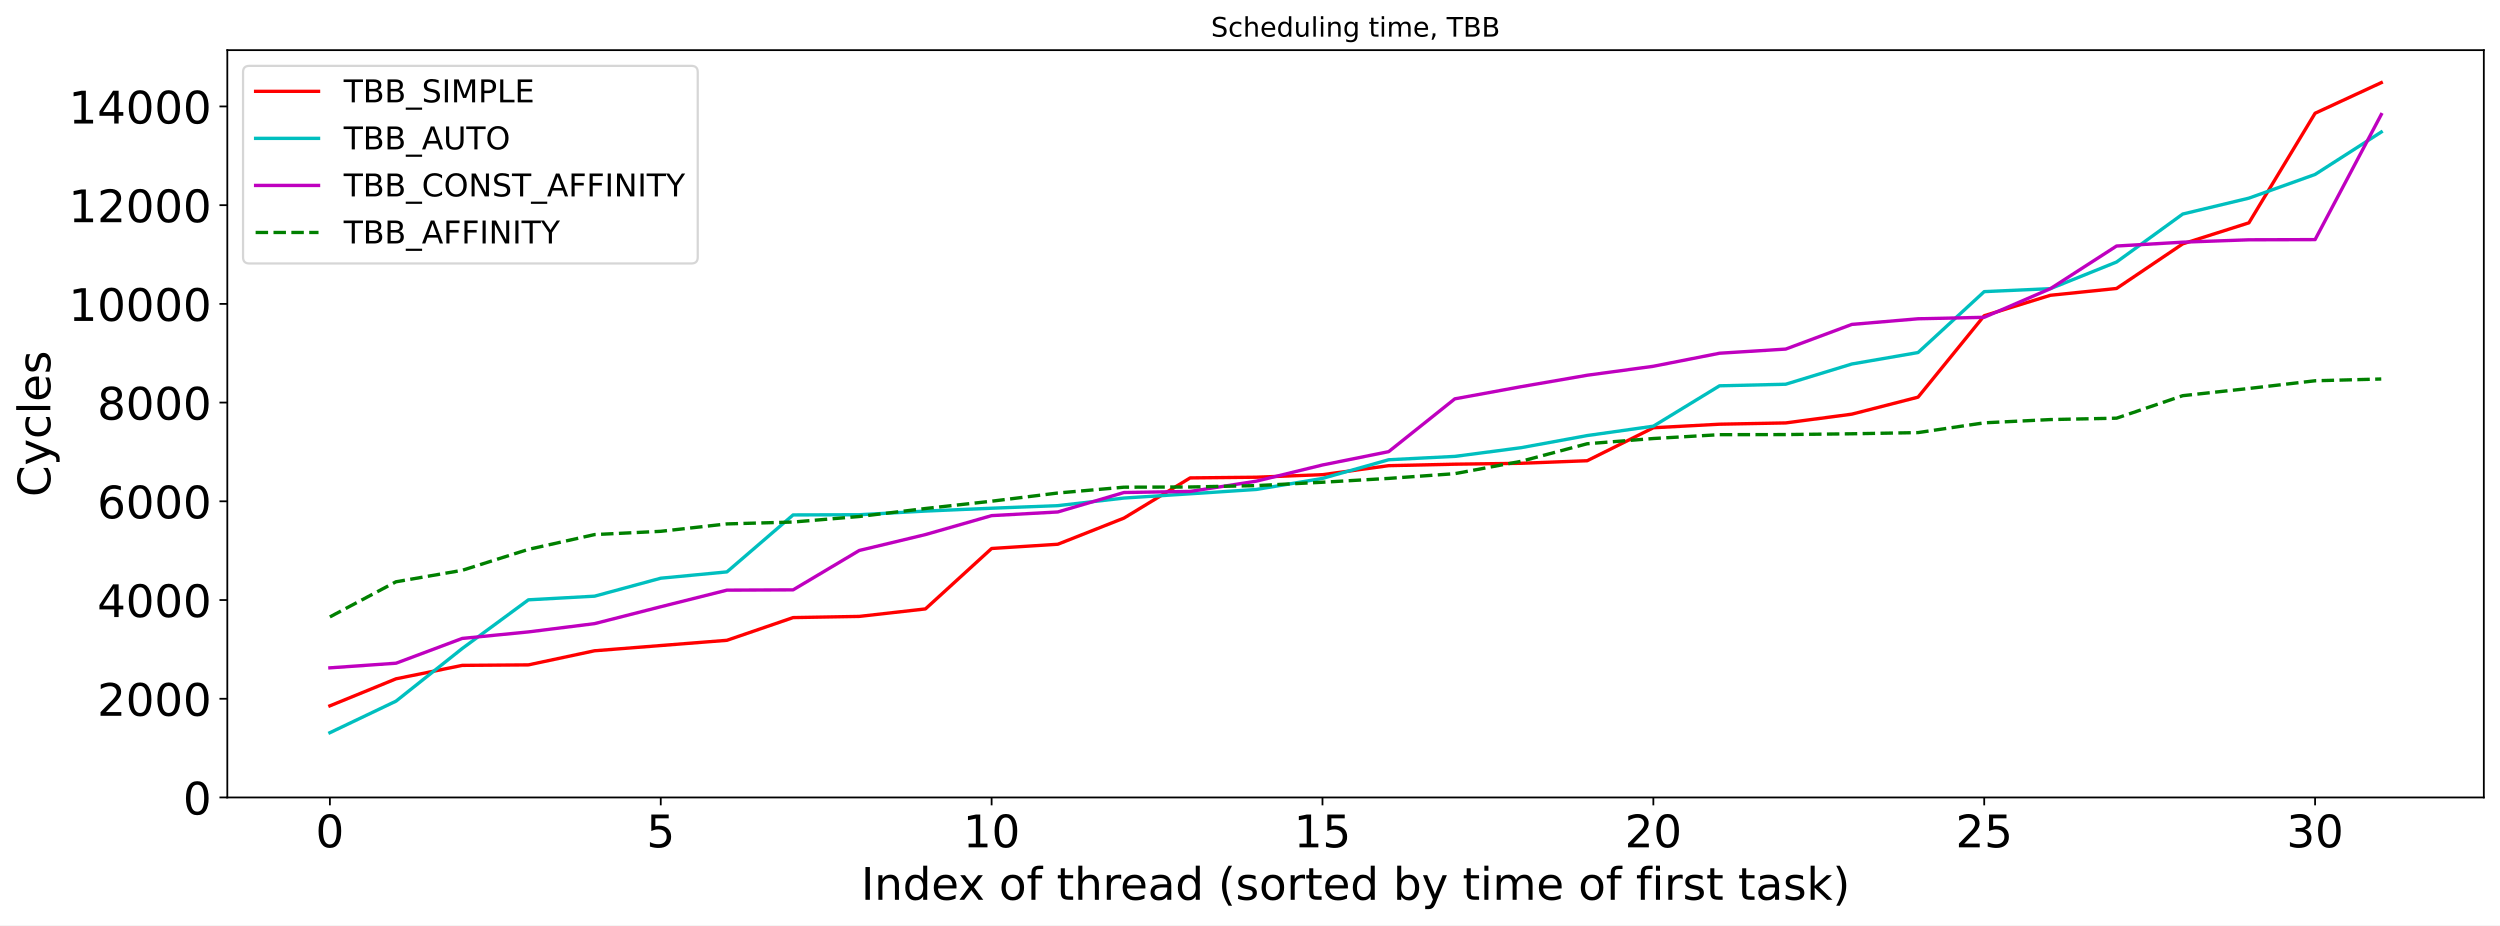
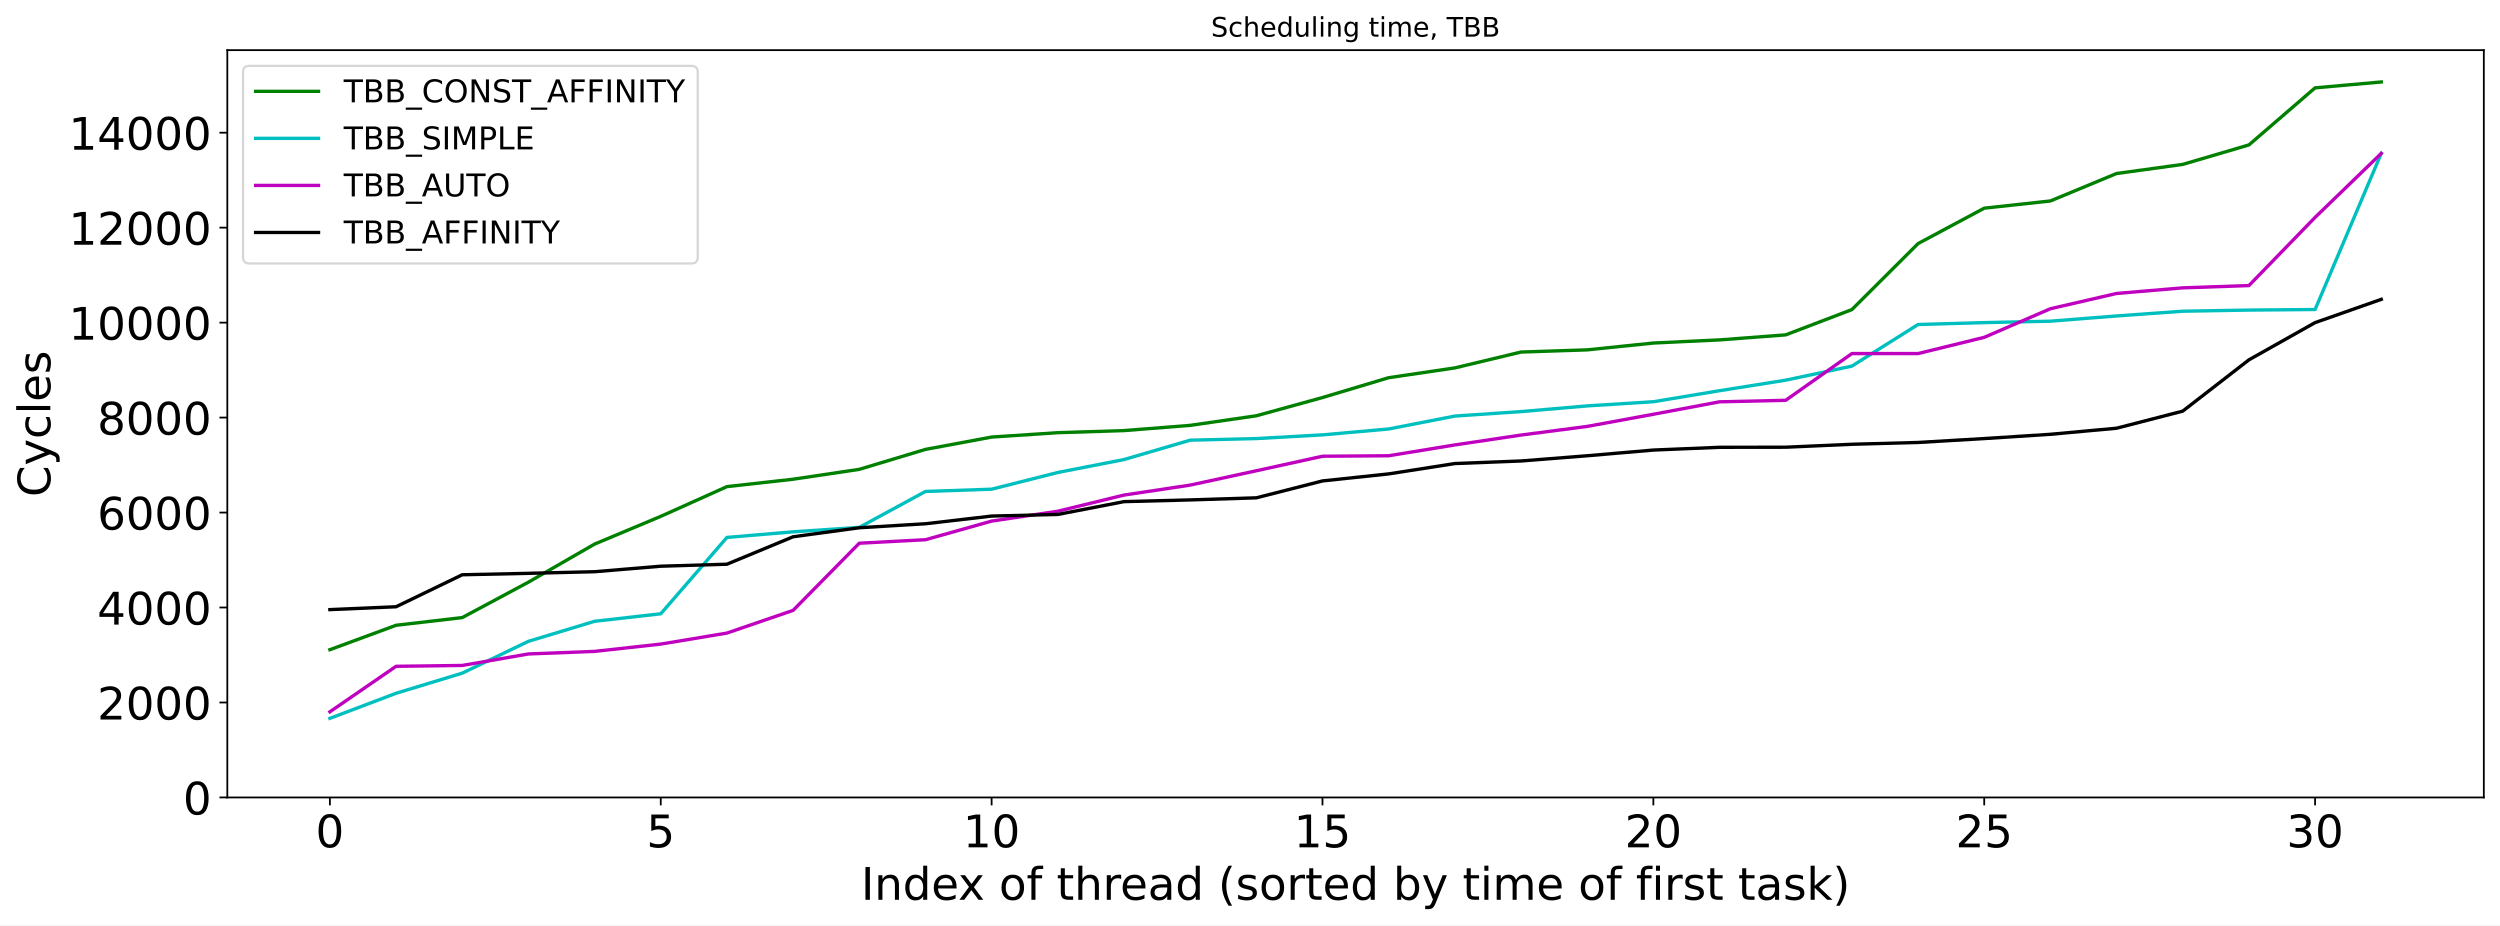
<svg xmlns="http://www.w3.org/2000/svg" xmlns:xlink="http://www.w3.org/1999/xlink" width="1112.781pt" height="411.871pt" viewBox="0 0 1112.781 411.871" version="1.1">
  <defs>
    <style type="text/css">*{stroke-linejoin: round; stroke-linecap: butt}</style>
  </defs>
  <g id="figure_1">
    <g id="patch_1">
      <path d="M 0 411.871  L 1112.781 411.871  L 1112.781 0  L 0 0  z " style="fill: #ffffff" />
    </g>
    <g id="axes_1">
      <g id="patch_2">
        <path d="M 101.181 354.958  L 1105.581 354.958  L 1105.581 22.318  L 101.181 22.318  z " style="fill: #ffffff" />
      </g>
      <g id="matplotlib.axis_1">
        <g id="xtick_1">
          <g id="line2d_1">
            <defs>
-               <path id="mb7fdf27ef3" d="M 0 0  L 0 3.5  " style="stroke: #000000; stroke-width: 0.8" />
-             </defs>
-             <g>
-               <use xlink:href="#mb7fdf27ef3" x="146.836" y="354.958" style="stroke: #000000; stroke-width: 0.8" />
+               <path id="mac77037078" d="M 0 0  L 0 3.5  " style="stroke: #000000; stroke-width: 0.8" />
+             </defs>
+             <g>
+               <use xlink:href="#mac77037078" x="146.836" y="354.958" style="stroke: #000000; stroke-width: 0.8" />
            </g>
          </g>
          <g id="text_1">
            <g transform="translate(140.4733 377.155) scale(0.2 -0.2)">
              <defs>
                <path id="DejaVuSans-30" d="M 2034 4250  Q 1547 4250 1301 3770  Q 1056 3291 1056 2328  Q 1056 1369 1301 889  Q 1547 409 2034 409  Q 2525 409 2770 889  Q 3016 1369 3016 2328  Q 3016 3291 2770 3770  Q 2525 4250 2034 4250  z M 2034 4750  Q 2819 4750 3233 4129  Q 3647 3509 3647 2328  Q 3647 1150 3233 529  Q 2819 -91 2034 -91  Q 1250 -91 836 529  Q 422 1150 422 2328  Q 422 3509 836 4129  Q 1250 4750 2034 4750  z " transform="scale(0.015625)" />
              </defs>
              <use xlink:href="#DejaVuSans-30" />
            </g>
          </g>
        </g>
        <g id="xtick_2">
          <g id="line2d_2">
            <g>
-               <use xlink:href="#mb7fdf27ef3" x="294.109" y="354.958" style="stroke: #000000; stroke-width: 0.8" />
+               <use xlink:href="#mac77037078" x="294.109" y="354.958" style="stroke: #000000; stroke-width: 0.8" />
            </g>
          </g>
          <g id="text_2">
            <g transform="translate(287.746 377.155) scale(0.2 -0.2)">
              <defs>
                <path id="DejaVuSans-35" d="M 691 4666  L 3169 4666  L 3169 4134  L 1269 4134  L 1269 2991  Q 1406 3038 1543 3061  Q 1681 3084 1819 3084  Q 2600 3084 3056 2656  Q 3513 2228 3513 1497  Q 3513 744 3044 326  Q 2575 -91 1722 -91  Q 1428 -91 1123 -41  Q 819 9 494 109  L 494 744  Q 775 591 1075 516  Q 1375 441 1709 441  Q 2250 441 2565 725  Q 2881 1009 2881 1497  Q 2881 1984 2565 2268  Q 2250 2553 1709 2553  Q 1456 2553 1204 2497  Q 953 2441 691 2322  L 691 4666  z " transform="scale(0.015625)" />
              </defs>
              <use xlink:href="#DejaVuSans-35" />
            </g>
          </g>
        </g>
        <g id="xtick_3">
          <g id="line2d_3">
            <g>
-               <use xlink:href="#mb7fdf27ef3" x="441.381" y="354.958" style="stroke: #000000; stroke-width: 0.8" />
+               <use xlink:href="#mac77037078" x="441.381" y="354.958" style="stroke: #000000; stroke-width: 0.8" />
            </g>
          </g>
          <g id="text_3">
            <g transform="translate(428.6562 377.155) scale(0.2 -0.2)">
              <defs>
                <path id="DejaVuSans-31" d="M 794 531  L 1825 531  L 1825 4091  L 703 3866  L 703 4441  L 1819 4666  L 2450 4666  L 2450 531  L 3481 531  L 3481 0  L 794 0  L 794 531  z " transform="scale(0.015625)" />
              </defs>
              <use xlink:href="#DejaVuSans-31" />
              <use xlink:href="#DejaVuSans-30" x="63.623" />
            </g>
          </g>
        </g>
        <g id="xtick_4">
          <g id="line2d_4">
            <g>
-               <use xlink:href="#mb7fdf27ef3" x="588.654" y="354.958" style="stroke: #000000; stroke-width: 0.8" />
+               <use xlink:href="#mac77037078" x="588.654" y="354.958" style="stroke: #000000; stroke-width: 0.8" />
            </g>
          </g>
          <g id="text_4">
            <g transform="translate(575.929 377.155) scale(0.2 -0.2)">
              <use xlink:href="#DejaVuSans-31" />
              <use xlink:href="#DejaVuSans-35" x="63.623" />
            </g>
          </g>
        </g>
        <g id="xtick_5">
          <g id="line2d_5">
            <g>
-               <use xlink:href="#mb7fdf27ef3" x="735.927" y="354.958" style="stroke: #000000; stroke-width: 0.8" />
+               <use xlink:href="#mac77037078" x="735.927" y="354.958" style="stroke: #000000; stroke-width: 0.8" />
            </g>
          </g>
          <g id="text_5">
            <g transform="translate(723.2017 377.155) scale(0.2 -0.2)">
              <defs>
                <path id="DejaVuSans-32" d="M 1228 531  L 3431 531  L 3431 0  L 469 0  L 469 531  Q 828 903 1448 1529  Q 2069 2156 2228 2338  Q 2531 2678 2651 2914  Q 2772 3150 2772 3378  Q 2772 3750 2511 3984  Q 2250 4219 1831 4219  Q 1534 4219 1204 4116  Q 875 4013 500 3803  L 500 4441  Q 881 4594 1212 4672  Q 1544 4750 1819 4750  Q 2544 4750 2975 4387  Q 3406 4025 3406 3419  Q 3406 3131 3298 2873  Q 3191 2616 2906 2266  Q 2828 2175 2409 1742  Q 1991 1309 1228 531  z " transform="scale(0.015625)" />
              </defs>
              <use xlink:href="#DejaVuSans-32" />
              <use xlink:href="#DejaVuSans-30" x="63.623" />
            </g>
          </g>
        </g>
        <g id="xtick_6">
          <g id="line2d_6">
            <g>
-               <use xlink:href="#mb7fdf27ef3" x="883.199" y="354.958" style="stroke: #000000; stroke-width: 0.8" />
+               <use xlink:href="#mac77037078" x="883.199" y="354.958" style="stroke: #000000; stroke-width: 0.8" />
            </g>
          </g>
          <g id="text_6">
            <g transform="translate(870.4744 377.155) scale(0.2 -0.2)">
              <use xlink:href="#DejaVuSans-32" />
              <use xlink:href="#DejaVuSans-35" x="63.623" />
            </g>
          </g>
        </g>
        <g id="xtick_7">
          <g id="line2d_7">
            <g>
-               <use xlink:href="#mb7fdf27ef3" x="1030.472" y="354.958" style="stroke: #000000; stroke-width: 0.8" />
+               <use xlink:href="#mac77037078" x="1030.472" y="354.958" style="stroke: #000000; stroke-width: 0.8" />
            </g>
          </g>
          <g id="text_7">
            <g transform="translate(1017.747 377.155) scale(0.2 -0.2)">
              <defs>
                <path id="DejaVuSans-33" d="M 2597 2516  Q 3050 2419 3304 2112  Q 3559 1806 3559 1356  Q 3559 666 3084 287  Q 2609 -91 1734 -91  Q 1441 -91 1130 -33  Q 819 25 488 141  L 488 750  Q 750 597 1062 519  Q 1375 441 1716 441  Q 2309 441 2620 675  Q 2931 909 2931 1356  Q 2931 1769 2642 2001  Q 2353 2234 1838 2234  L 1294 2234  L 1294 2753  L 1863 2753  Q 2328 2753 2575 2939  Q 2822 3125 2822 3475  Q 2822 3834 2567 4026  Q 2313 4219 1838 4219  Q 1578 4219 1281 4162  Q 984 4106 628 3988  L 628 4550  Q 988 4650 1302 4700  Q 1616 4750 1894 4750  Q 2613 4750 3031 4423  Q 3450 4097 3450 3541  Q 3450 3153 3228 2886  Q 3006 2619 2597 2516  z " transform="scale(0.015625)" />
              </defs>
              <use xlink:href="#DejaVuSans-33" />
              <use xlink:href="#DejaVuSans-30" x="63.623" />
            </g>
          </g>
        </g>
        <g id="text_8">
          <g transform="translate(383.2609 400.5113) scale(0.2 -0.2)">
            <defs>
              <path id="DejaVuSans-49" d="M 628 4666  L 1259 4666  L 1259 0  L 628 0  L 628 4666  z " transform="scale(0.015625)" />
              <path id="DejaVuSans-6e" d="M 3513 2113  L 3513 0  L 2938 0  L 2938 2094  Q 2938 2591 2744 2837  Q 2550 3084 2163 3084  Q 1697 3084 1428 2787  Q 1159 2491 1159 1978  L 1159 0  L 581 0  L 581 3500  L 1159 3500  L 1159 2956  Q 1366 3272 1645 3428  Q 1925 3584 2291 3584  Q 2894 3584 3203 3211  Q 3513 2838 3513 2113  z " transform="scale(0.015625)" />
              <path id="DejaVuSans-64" d="M 2906 2969  L 2906 4863  L 3481 4863  L 3481 0  L 2906 0  L 2906 525  Q 2725 213 2448 61  Q 2172 -91 1784 -91  Q 1150 -91 751 415  Q 353 922 353 1747  Q 353 2572 751 3078  Q 1150 3584 1784 3584  Q 2172 3584 2448 3432  Q 2725 3281 2906 2969  z M 947 1747  Q 947 1113 1208 752  Q 1469 391 1925 391  Q 2381 391 2643 752  Q 2906 1113 2906 1747  Q 2906 2381 2643 2742  Q 2381 3103 1925 3103  Q 1469 3103 1208 2742  Q 947 2381 947 1747  z " transform="scale(0.015625)" />
              <path id="DejaVuSans-65" d="M 3597 1894  L 3597 1613  L 953 1613  Q 991 1019 1311 708  Q 1631 397 2203 397  Q 2534 397 2845 478  Q 3156 559 3463 722  L 3463 178  Q 3153 47 2828 -22  Q 2503 -91 2169 -91  Q 1331 -91 842 396  Q 353 884 353 1716  Q 353 2575 817 3079  Q 1281 3584 2069 3584  Q 2775 3584 3186 3129  Q 3597 2675 3597 1894  z M 3022 2063  Q 3016 2534 2758 2815  Q 2500 3097 2075 3097  Q 1594 3097 1305 2825  Q 1016 2553 972 2059  L 3022 2063  z " transform="scale(0.015625)" />
              <path id="DejaVuSans-78" d="M 3513 3500  L 2247 1797  L 3578 0  L 2900 0  L 1881 1375  L 863 0  L 184 0  L 1544 1831  L 300 3500  L 978 3500  L 1906 2253  L 2834 3500  L 3513 3500  z " transform="scale(0.015625)" />
              <path id="DejaVuSans-20" transform="scale(0.015625)" />
              <path id="DejaVuSans-6f" d="M 1959 3097  Q 1497 3097 1228 2736  Q 959 2375 959 1747  Q 959 1119 1226 758  Q 1494 397 1959 397  Q 2419 397 2687 759  Q 2956 1122 2956 1747  Q 2956 2369 2687 2733  Q 2419 3097 1959 3097  z M 1959 3584  Q 2709 3584 3137 3096  Q 3566 2609 3566 1747  Q 3566 888 3137 398  Q 2709 -91 1959 -91  Q 1206 -91 779 398  Q 353 888 353 1747  Q 353 2609 779 3096  Q 1206 3584 1959 3584  z " transform="scale(0.015625)" />
              <path id="DejaVuSans-66" d="M 2375 4863  L 2375 4384  L 1825 4384  Q 1516 4384 1395 4259  Q 1275 4134 1275 3809  L 1275 3500  L 2222 3500  L 2222 3053  L 1275 3053  L 1275 0  L 697 0  L 697 3053  L 147 3053  L 147 3500  L 697 3500  L 697 3744  Q 697 4328 969 4595  Q 1241 4863 1831 4863  L 2375 4863  z " transform="scale(0.015625)" />
              <path id="DejaVuSans-74" d="M 1172 4494  L 1172 3500  L 2356 3500  L 2356 3053  L 1172 3053  L 1172 1153  Q 1172 725 1289 603  Q 1406 481 1766 481  L 2356 481  L 2356 0  L 1766 0  Q 1100 0 847 248  Q 594 497 594 1153  L 594 3053  L 172 3053  L 172 3500  L 594 3500  L 594 4494  L 1172 4494  z " transform="scale(0.015625)" />
              <path id="DejaVuSans-68" d="M 3513 2113  L 3513 0  L 2938 0  L 2938 2094  Q 2938 2591 2744 2837  Q 2550 3084 2163 3084  Q 1697 3084 1428 2787  Q 1159 2491 1159 1978  L 1159 0  L 581 0  L 581 4863  L 1159 4863  L 1159 2956  Q 1366 3272 1645 3428  Q 1925 3584 2291 3584  Q 2894 3584 3203 3211  Q 3513 2838 3513 2113  z " transform="scale(0.015625)" />
              <path id="DejaVuSans-72" d="M 2631 2963  Q 2534 3019 2420 3045  Q 2306 3072 2169 3072  Q 1681 3072 1420 2755  Q 1159 2438 1159 1844  L 1159 0  L 581 0  L 581 3500  L 1159 3500  L 1159 2956  Q 1341 3275 1631 3429  Q 1922 3584 2338 3584  Q 2397 3584 2469 3576  Q 2541 3569 2628 3553  L 2631 2963  z " transform="scale(0.015625)" />
              <path id="DejaVuSans-61" d="M 2194 1759  Q 1497 1759 1228 1600  Q 959 1441 959 1056  Q 959 750 1161 570  Q 1363 391 1709 391  Q 2188 391 2477 730  Q 2766 1069 2766 1631  L 2766 1759  L 2194 1759  z M 3341 1997  L 3341 0  L 2766 0  L 2766 531  Q 2569 213 2275 61  Q 1981 -91 1556 -91  Q 1019 -91 701 211  Q 384 513 384 1019  Q 384 1609 779 1909  Q 1175 2209 1959 2209  L 2766 2209  L 2766 2266  Q 2766 2663 2505 2880  Q 2244 3097 1772 3097  Q 1472 3097 1187 3025  Q 903 2953 641 2809  L 641 3341  Q 956 3463 1253 3523  Q 1550 3584 1831 3584  Q 2591 3584 2966 3190  Q 3341 2797 3341 1997  z " transform="scale(0.015625)" />
              <path id="DejaVuSans-28" d="M 1984 4856  Q 1566 4138 1362 3434  Q 1159 2731 1159 2009  Q 1159 1288 1364 580  Q 1569 -128 1984 -844  L 1484 -844  Q 1016 -109 783 600  Q 550 1309 550 2009  Q 550 2706 781 3412  Q 1013 4119 1484 4856  L 1984 4856  z " transform="scale(0.015625)" />
              <path id="DejaVuSans-73" d="M 2834 3397  L 2834 2853  Q 2591 2978 2328 3040  Q 2066 3103 1784 3103  Q 1356 3103 1142 2972  Q 928 2841 928 2578  Q 928 2378 1081 2264  Q 1234 2150 1697 2047  L 1894 2003  Q 2506 1872 2764 1633  Q 3022 1394 3022 966  Q 3022 478 2636 193  Q 2250 -91 1575 -91  Q 1294 -91 989 -36  Q 684 19 347 128  L 347 722  Q 666 556 975 473  Q 1284 391 1588 391  Q 1994 391 2212 530  Q 2431 669 2431 922  Q 2431 1156 2273 1281  Q 2116 1406 1581 1522  L 1381 1569  Q 847 1681 609 1914  Q 372 2147 372 2553  Q 372 3047 722 3315  Q 1072 3584 1716 3584  Q 2034 3584 2315 3537  Q 2597 3491 2834 3397  z " transform="scale(0.015625)" />
              <path id="DejaVuSans-62" d="M 3116 1747  Q 3116 2381 2855 2742  Q 2594 3103 2138 3103  Q 1681 3103 1420 2742  Q 1159 2381 1159 1747  Q 1159 1113 1420 752  Q 1681 391 2138 391  Q 2594 391 2855 752  Q 3116 1113 3116 1747  z M 1159 2969  Q 1341 3281 1617 3432  Q 1894 3584 2278 3584  Q 2916 3584 3314 3078  Q 3713 2572 3713 1747  Q 3713 922 3314 415  Q 2916 -91 2278 -91  Q 1894 -91 1617 61  Q 1341 213 1159 525  L 1159 0  L 581 0  L 581 4863  L 1159 4863  L 1159 2969  z " transform="scale(0.015625)" />
              <path id="DejaVuSans-79" d="M 2059 -325  Q 1816 -950 1584 -1140  Q 1353 -1331 966 -1331  L 506 -1331  L 506 -850  L 844 -850  Q 1081 -850 1212 -737  Q 1344 -625 1503 -206  L 1606 56  L 191 3500  L 800 3500  L 1894 763  L 2988 3500  L 3597 3500  L 2059 -325  z " transform="scale(0.015625)" />
              <path id="DejaVuSans-69" d="M 603 3500  L 1178 3500  L 1178 0  L 603 0  L 603 3500  z M 603 4863  L 1178 4863  L 1178 4134  L 603 4134  L 603 4863  z " transform="scale(0.015625)" />
              <path id="DejaVuSans-6d" d="M 3328 2828  Q 3544 3216 3844 3400  Q 4144 3584 4550 3584  Q 5097 3584 5394 3201  Q 5691 2819 5691 2113  L 5691 0  L 5113 0  L 5113 2094  Q 5113 2597 4934 2840  Q 4756 3084 4391 3084  Q 3944 3084 3684 2787  Q 3425 2491 3425 1978  L 3425 0  L 2847 0  L 2847 2094  Q 2847 2600 2669 2842  Q 2491 3084 2119 3084  Q 1678 3084 1418 2786  Q 1159 2488 1159 1978  L 1159 0  L 581 0  L 581 3500  L 1159 3500  L 1159 2956  Q 1356 3278 1631 3431  Q 1906 3584 2284 3584  Q 2666 3584 2933 3390  Q 3200 3197 3328 2828  z " transform="scale(0.015625)" />
              <path id="DejaVuSans-6b" d="M 581 4863  L 1159 4863  L 1159 1991  L 2875 3500  L 3609 3500  L 1753 1863  L 3688 0  L 2938 0  L 1159 1709  L 1159 0  L 581 0  L 581 4863  z " transform="scale(0.015625)" />
              <path id="DejaVuSans-29" d="M 513 4856  L 1013 4856  Q 1481 4119 1714 3412  Q 1947 2706 1947 2009  Q 1947 1309 1714 600  Q 1481 -109 1013 -844  L 513 -844  Q 928 -128 1133 580  Q 1338 1288 1338 2009  Q 1338 2731 1133 3434  Q 928 4138 513 4856  z " transform="scale(0.015625)" />
            </defs>
            <use xlink:href="#DejaVuSans-49" />
            <use xlink:href="#DejaVuSans-6e" x="29.492" />
            <use xlink:href="#DejaVuSans-64" x="92.871" />
            <use xlink:href="#DejaVuSans-65" x="156.348" />
            <use xlink:href="#DejaVuSans-78" x="216.121" />
            <use xlink:href="#DejaVuSans-20" x="275.301" />
            <use xlink:href="#DejaVuSans-6f" x="307.088" />
            <use xlink:href="#DejaVuSans-66" x="368.27" />
            <use xlink:href="#DejaVuSans-20" x="403.475" />
            <use xlink:href="#DejaVuSans-74" x="435.262" />
            <use xlink:href="#DejaVuSans-68" x="474.471" />
            <use xlink:href="#DejaVuSans-72" x="537.85" />
            <use xlink:href="#DejaVuSans-65" x="576.713" />
            <use xlink:href="#DejaVuSans-61" x="638.236" />
            <use xlink:href="#DejaVuSans-64" x="699.516" />
            <use xlink:href="#DejaVuSans-20" x="762.992" />
            <use xlink:href="#DejaVuSans-28" x="794.779" />
            <use xlink:href="#DejaVuSans-73" x="833.793" />
            <use xlink:href="#DejaVuSans-6f" x="885.893" />
            <use xlink:href="#DejaVuSans-72" x="947.074" />
            <use xlink:href="#DejaVuSans-74" x="988.188" />
            <use xlink:href="#DejaVuSans-65" x="1027.396" />
            <use xlink:href="#DejaVuSans-64" x="1088.92" />
            <use xlink:href="#DejaVuSans-20" x="1152.396" />
            <use xlink:href="#DejaVuSans-62" x="1184.184" />
            <use xlink:href="#DejaVuSans-79" x="1247.66" />
            <use xlink:href="#DejaVuSans-20" x="1306.84" />
            <use xlink:href="#DejaVuSans-74" x="1338.627" />
            <use xlink:href="#DejaVuSans-69" x="1377.836" />
            <use xlink:href="#DejaVuSans-6d" x="1405.619" />
            <use xlink:href="#DejaVuSans-65" x="1503.031" />
            <use xlink:href="#DejaVuSans-20" x="1564.555" />
            <use xlink:href="#DejaVuSans-6f" x="1596.342" />
            <use xlink:href="#DejaVuSans-66" x="1657.523" />
            <use xlink:href="#DejaVuSans-20" x="1692.729" />
            <use xlink:href="#DejaVuSans-66" x="1724.516" />
            <use xlink:href="#DejaVuSans-69" x="1759.721" />
            <use xlink:href="#DejaVuSans-72" x="1787.504" />
            <use xlink:href="#DejaVuSans-73" x="1828.617" />
            <use xlink:href="#DejaVuSans-74" x="1880.717" />
            <use xlink:href="#DejaVuSans-20" x="1919.926" />
            <use xlink:href="#DejaVuSans-74" x="1951.713" />
            <use xlink:href="#DejaVuSans-61" x="1990.922" />
            <use xlink:href="#DejaVuSans-73" x="2052.201" />
            <use xlink:href="#DejaVuSans-6b" x="2104.301" />
            <use xlink:href="#DejaVuSans-29" x="2162.211" />
          </g>
        </g>
      </g>
      <g id="matplotlib.axis_2">
        <g id="ytick_1">
          <g id="line2d_8">
            <defs>
-               <path id="m0e130760ca" d="M 0 0  L -3.5 0  " style="stroke: #000000; stroke-width: 0.8" />
-             </defs>
-             <g>
-               <use xlink:href="#m0e130760ca" x="101.181" y="354.958" style="stroke: #000000; stroke-width: 0.8" />
+               <path id="mad4ce4149b" d="M 0 0  L -3.5 0  " style="stroke: #000000; stroke-width: 0.8" />
+             </defs>
+             <g>
+               <use xlink:href="#mad4ce4149b" x="101.181" y="354.958" style="stroke: #000000; stroke-width: 0.8" />
            </g>
          </g>
          <g id="text_9">
            <g transform="translate(81.45625 362.5566) scale(0.2 -0.2)">
              <use xlink:href="#DejaVuSans-30" />
            </g>
          </g>
        </g>
        <g id="ytick_2">
          <g id="line2d_9">
            <g>
-               <use xlink:href="#m0e130760ca" x="101.181" y="311.018" style="stroke: #000000; stroke-width: 0.8" />
+               <use xlink:href="#mad4ce4149b" x="101.181" y="312.686" style="stroke: #000000; stroke-width: 0.8" />
            </g>
          </g>
          <g id="text_10">
-             <g transform="translate(43.28125 318.6161) scale(0.2 -0.2)">
+             <g transform="translate(43.28125 320.2846) scale(0.2 -0.2)">
              <use xlink:href="#DejaVuSans-32" />
              <use xlink:href="#DejaVuSans-30" x="63.623" />
              <use xlink:href="#DejaVuSans-30" x="127.246" />
              <use xlink:href="#DejaVuSans-30" x="190.869" />
            </g>
          </g>
        </g>
        <g id="ytick_3">
          <g id="line2d_10">
            <g>
-               <use xlink:href="#m0e130760ca" x="101.181" y="267.077" style="stroke: #000000; stroke-width: 0.8" />
+               <use xlink:href="#mad4ce4149b" x="101.181" y="270.414" style="stroke: #000000; stroke-width: 0.8" />
            </g>
          </g>
          <g id="text_11">
-             <g transform="translate(43.28125 274.6757) scale(0.2 -0.2)">
+             <g transform="translate(43.28125 278.0127) scale(0.2 -0.2)">
              <defs>
                <path id="DejaVuSans-34" d="M 2419 4116  L 825 1625  L 2419 1625  L 2419 4116  z M 2253 4666  L 3047 4666  L 3047 1625  L 3713 1625  L 3713 1100  L 3047 1100  L 3047 0  L 2419 0  L 2419 1100  L 313 1100  L 313 1709  L 2253 4666  z " transform="scale(0.015625)" />
              </defs>
              <use xlink:href="#DejaVuSans-34" />
              <use xlink:href="#DejaVuSans-30" x="63.623" />
              <use xlink:href="#DejaVuSans-30" x="127.246" />
              <use xlink:href="#DejaVuSans-30" x="190.869" />
            </g>
          </g>
        </g>
        <g id="ytick_4">
          <g id="line2d_11">
            <g>
-               <use xlink:href="#m0e130760ca" x="101.181" y="223.137" style="stroke: #000000; stroke-width: 0.8" />
+               <use xlink:href="#mad4ce4149b" x="101.181" y="228.142" style="stroke: #000000; stroke-width: 0.8" />
            </g>
          </g>
          <g id="text_12">
-             <g transform="translate(43.28125 230.7353) scale(0.2 -0.2)">
+             <g transform="translate(43.28125 235.7407) scale(0.2 -0.2)">
              <defs>
                <path id="DejaVuSans-36" d="M 2113 2584  Q 1688 2584 1439 2293  Q 1191 2003 1191 1497  Q 1191 994 1439 701  Q 1688 409 2113 409  Q 2538 409 2786 701  Q 3034 994 3034 1497  Q 3034 2003 2786 2293  Q 2538 2584 2113 2584  z M 3366 4563  L 3366 3988  Q 3128 4100 2886 4159  Q 2644 4219 2406 4219  Q 1781 4219 1451 3797  Q 1122 3375 1075 2522  Q 1259 2794 1537 2939  Q 1816 3084 2150 3084  Q 2853 3084 3261 2657  Q 3669 2231 3669 1497  Q 3669 778 3244 343  Q 2819 -91 2113 -91  Q 1303 -91 875 529  Q 447 1150 447 2328  Q 447 3434 972 4092  Q 1497 4750 2381 4750  Q 2619 4750 2861 4703  Q 3103 4656 3366 4563  z " transform="scale(0.015625)" />
              </defs>
              <use xlink:href="#DejaVuSans-36" />
              <use xlink:href="#DejaVuSans-30" x="63.623" />
              <use xlink:href="#DejaVuSans-30" x="127.246" />
              <use xlink:href="#DejaVuSans-30" x="190.869" />
            </g>
          </g>
        </g>
        <g id="ytick_5">
          <g id="line2d_12">
            <g>
-               <use xlink:href="#m0e130760ca" x="101.181" y="179.196" style="stroke: #000000; stroke-width: 0.8" />
+               <use xlink:href="#mad4ce4149b" x="101.181" y="185.87" style="stroke: #000000; stroke-width: 0.8" />
            </g>
          </g>
          <g id="text_13">
-             <g transform="translate(43.28125 186.7949) scale(0.2 -0.2)">
+             <g transform="translate(43.28125 193.4688) scale(0.2 -0.2)">
              <defs>
                <path id="DejaVuSans-38" d="M 2034 2216  Q 1584 2216 1326 1975  Q 1069 1734 1069 1313  Q 1069 891 1326 650  Q 1584 409 2034 409  Q 2484 409 2743 651  Q 3003 894 3003 1313  Q 3003 1734 2745 1975  Q 2488 2216 2034 2216  z M 1403 2484  Q 997 2584 770 2862  Q 544 3141 544 3541  Q 544 4100 942 4425  Q 1341 4750 2034 4750  Q 2731 4750 3128 4425  Q 3525 4100 3525 3541  Q 3525 3141 3298 2862  Q 3072 2584 2669 2484  Q 3125 2378 3379 2068  Q 3634 1759 3634 1313  Q 3634 634 3220 271  Q 2806 -91 2034 -91  Q 1263 -91 848 271  Q 434 634 434 1313  Q 434 1759 690 2068  Q 947 2378 1403 2484  z M 1172 3481  Q 1172 3119 1398 2916  Q 1625 2713 2034 2713  Q 2441 2713 2670 2916  Q 2900 3119 2900 3481  Q 2900 3844 2670 4047  Q 2441 4250 2034 4250  Q 1625 4250 1398 4047  Q 1172 3844 1172 3481  z " transform="scale(0.015625)" />
              </defs>
              <use xlink:href="#DejaVuSans-38" />
              <use xlink:href="#DejaVuSans-30" x="63.623" />
              <use xlink:href="#DejaVuSans-30" x="127.246" />
              <use xlink:href="#DejaVuSans-30" x="190.869" />
            </g>
          </g>
        </g>
        <g id="ytick_6">
          <g id="line2d_13">
            <g>
-               <use xlink:href="#m0e130760ca" x="101.181" y="135.256" style="stroke: #000000; stroke-width: 0.8" />
+               <use xlink:href="#mad4ce4149b" x="101.181" y="143.598" style="stroke: #000000; stroke-width: 0.8" />
            </g>
          </g>
          <g id="text_14">
-             <g transform="translate(30.55625 142.8544) scale(0.2 -0.2)">
+             <g transform="translate(30.55625 151.1969) scale(0.2 -0.2)">
              <use xlink:href="#DejaVuSans-31" />
              <use xlink:href="#DejaVuSans-30" x="63.623" />
              <use xlink:href="#DejaVuSans-30" x="127.246" />
              <use xlink:href="#DejaVuSans-30" x="190.869" />
              <use xlink:href="#DejaVuSans-30" x="254.492" />
            </g>
          </g>
        </g>
        <g id="ytick_7">
          <g id="line2d_14">
            <g>
-               <use xlink:href="#m0e130760ca" x="101.181" y="91.316" style="stroke: #000000; stroke-width: 0.8" />
+               <use xlink:href="#mad4ce4149b" x="101.181" y="101.326" style="stroke: #000000; stroke-width: 0.8" />
            </g>
          </g>
          <g id="text_15">
-             <g transform="translate(30.55625 98.91401) scale(0.2 -0.2)">
+             <g transform="translate(30.55625 108.9249) scale(0.2 -0.2)">
              <use xlink:href="#DejaVuSans-31" />
              <use xlink:href="#DejaVuSans-32" x="63.623" />
              <use xlink:href="#DejaVuSans-30" x="127.246" />
              <use xlink:href="#DejaVuSans-30" x="190.869" />
              <use xlink:href="#DejaVuSans-30" x="254.492" />
            </g>
          </g>
        </g>
        <g id="ytick_8">
          <g id="line2d_15">
            <g>
-               <use xlink:href="#m0e130760ca" x="101.181" y="47.375" style="stroke: #000000; stroke-width: 0.8" />
+               <use xlink:href="#mad4ce4149b" x="101.181" y="59.055" style="stroke: #000000; stroke-width: 0.8" />
            </g>
          </g>
          <g id="text_16">
-             <g transform="translate(30.55625 54.97359) scale(0.2 -0.2)">
+             <g transform="translate(30.55625 66.65299) scale(0.2 -0.2)">
              <use xlink:href="#DejaVuSans-31" />
              <use xlink:href="#DejaVuSans-34" x="63.623" />
              <use xlink:href="#DejaVuSans-30" x="127.246" />
              <use xlink:href="#DejaVuSans-30" x="190.869" />
              <use xlink:href="#DejaVuSans-30" x="254.492" />
            </g>
          </g>
        </g>
        <g id="text_17">
          <g transform="translate(22.39688 221.1788) rotate(-90) scale(0.2 -0.2)">
            <defs>
              <path id="DejaVuSans-43" d="M 4122 4306  L 4122 3641  Q 3803 3938 3442 4084  Q 3081 4231 2675 4231  Q 1875 4231 1450 3742  Q 1025 3253 1025 2328  Q 1025 1406 1450 917  Q 1875 428 2675 428  Q 3081 428 3442 575  Q 3803 722 4122 1019  L 4122 359  Q 3791 134 3420 21  Q 3050 -91 2638 -91  Q 1578 -91 968 557  Q 359 1206 359 2328  Q 359 3453 968 4101  Q 1578 4750 2638 4750  Q 3056 4750 3426 4639  Q 3797 4528 4122 4306  z " transform="scale(0.015625)" />
              <path id="DejaVuSans-63" d="M 3122 3366  L 3122 2828  Q 2878 2963 2633 3030  Q 2388 3097 2138 3097  Q 1578 3097 1268 2742  Q 959 2388 959 1747  Q 959 1106 1268 751  Q 1578 397 2138 397  Q 2388 397 2633 464  Q 2878 531 3122 666  L 3122 134  Q 2881 22 2623 -34  Q 2366 -91 2075 -91  Q 1284 -91 818 406  Q 353 903 353 1747  Q 353 2603 823 3093  Q 1294 3584 2113 3584  Q 2378 3584 2631 3529  Q 2884 3475 3122 3366  z " transform="scale(0.015625)" />
              <path id="DejaVuSans-6c" d="M 603 4863  L 1178 4863  L 1178 0  L 603 0  L 603 4863  z " transform="scale(0.015625)" />
            </defs>
            <use xlink:href="#DejaVuSans-43" />
            <use xlink:href="#DejaVuSans-79" x="69.824" />
            <use xlink:href="#DejaVuSans-63" x="129.004" />
            <use xlink:href="#DejaVuSans-6c" x="183.984" />
            <use xlink:href="#DejaVuSans-65" x="211.768" />
            <use xlink:href="#DejaVuSans-73" x="273.291" />
          </g>
        </g>
      </g>
      <g id="line2d_16">
-         <path d="M 146.836 314.181  L 176.29 302.142  L 205.745 296.166  L 235.199 295.946  L 264.654 289.663  L 294.109 287.334  L 323.563 285.005  L 353.018 274.899  L 382.472 274.371  L 411.927 271.032  L 441.381 244.14  L 470.836 242.251  L 500.29 230.607  L 529.745 212.723  L 559.199 212.415  L 588.654 211.273  L 618.109 207.274  L 647.563 206.615  L 677.018 206.22  L 706.472 205.077  L 735.927 190.401  L 765.381 188.819  L 794.836 188.248  L 824.29 184.337  L 853.745 176.78  L 883.199 140.529  L 912.654 131.433  L 942.109 128.401  L 971.563 108.54  L 1001.018 99.181  L 1030.472 50.407  L 1059.927 36.786  " clip-path="url(#peebc9a913c)" style="fill: none; stroke: #ff0000; stroke-width: 1.5; stroke-linecap: square" />
+         <path d="M 146.836 289.183  L 176.29 278.319  L 205.745 274.895  L 235.199 259.128  L 264.654 242.177  L 294.109 229.833  L 323.563 216.602  L 353.018 213.305  L 382.472 208.909  L 411.927 200.031  L 441.381 194.536  L 470.836 192.592  L 500.29 191.662  L 529.745 189.337  L 559.199 185.067  L 588.654 176.951  L 618.109 168.116  L 647.563 163.762  L 677.018 156.703  L 706.472 155.73  L 735.927 152.687  L 765.381 151.292  L 794.836 149.052  L 824.29 137.807  L 853.745 108.428  L 883.199 92.661  L 912.654 89.448  L 942.109 77.231  L 971.563 73.173  L 1001.018 64.508  L 1030.472 39.102  L 1059.927 36.481  " clip-path="url(#p45ef90fcc8)" style="fill: none; stroke: #008000; stroke-width: 1.5; stroke-linecap: square" />
      </g>
      <g id="line2d_17">
-         <path d="M 146.836 326.133  L 176.29 312.072  L 205.745 288.652  L 235.199 266.989  L 264.654 265.364  L 294.109 257.366  L 323.563 254.554  L 353.018 229.201  L 382.472 229.113  L 411.927 227.487  L 441.381 226.213  L 470.836 225.07  L 500.29 221.687  L 529.745 219.797  L 559.199 217.864  L 588.654 212.943  L 618.109 204.638  L 647.563 203.144  L 677.018 199.277  L 706.472 193.873  L 735.927 189.698  L 765.381 171.727  L 794.836 171.024  L 824.29 162.016  L 853.745 156.919  L 883.199 129.807  L 912.654 128.489  L 942.109 116.625  L 971.563 95.27  L 1001.018 88.196  L 1030.472 77.65  L 1059.927 58.756  " clip-path="url(#peebc9a913c)" style="fill: none; stroke: #00bfbf; stroke-width: 1.5; stroke-linecap: square" />
+         <path d="M 146.836 319.746  L 176.29 308.586  L 205.745 299.624  L 235.199 285.463  L 264.654 276.544  L 294.109 273.204  L 323.563 239.218  L 353.018 236.724  L 382.472 234.737  L 411.927 218.758  L 441.381 217.743  L 470.836 210.304  L 500.29 204.555  L 529.745 195.931  L 559.199 195.212  L 588.654 193.564  L 618.109 190.943  L 647.563 185.194  L 677.018 183.207  L 706.472 180.671  L 735.927 178.811  L 765.381 173.907  L 794.836 169.215  L 824.29 162.959  L 853.745 144.444  L 883.199 143.598  L 912.654 142.964  L 942.109 140.639  L 971.563 138.526  L 1001.018 138.019  L 1030.472 137.765  L 1059.927 68.27  " clip-path="url(#p45ef90fcc8)" style="fill: none; stroke: #00bfbf; stroke-width: 1.5; stroke-linecap: square" />
      </g>
      <g id="line2d_18">
-         <path d="M 146.836 297.264  L 176.29 295.199  L 205.745 284.17  L 235.199 281.27  L 264.654 277.579  L 294.109 270.065  L 323.563 262.683  L 353.018 262.551  L 382.472 245.019  L 411.927 237.945  L 441.381 229.508  L 470.836 227.882  L 500.29 219.226  L 529.745 218.743  L 559.199 214.173  L 588.654 206.967  L 618.109 201.035  L 647.563 177.527  L 677.018 172.122  L 706.472 167.025  L 735.927 163.026  L 765.381 157.226  L 794.836 155.381  L 824.29 144.396  L 853.745 141.891  L 883.199 141.232  L 912.654 128.489  L 942.109 109.507  L 971.563 107.793  L 1001.018 106.739  L 1030.472 106.651  L 1059.927 50.978  " clip-path="url(#peebc9a913c)" style="fill: none; stroke: #bf00bf; stroke-width: 1.5; stroke-linecap: square" />
+         <path d="M 146.836 316.829  L 176.29 296.581  L 205.745 296.2  L 235.199 291.085  L 264.654 289.944  L 294.109 286.689  L 323.563 281.785  L 353.018 271.682  L 382.472 241.796  L 411.927 240.232  L 441.381 231.947  L 470.836 227.551  L 500.29 220.364  L 529.745 215.926  L 559.199 209.543  L 588.654 203.075  L 618.109 202.864  L 647.563 198.045  L 677.018 193.648  L 706.472 189.802  L 735.927 184.391  L 765.381 178.853  L 794.836 178.177  L 824.29 157.379  L 853.745 157.379  L 883.199 150.151  L 912.654 137.427  L 942.109 130.621  L 971.563 128.127  L 1001.018 127.112  L 1030.472 96.761  L 1059.927 68.27  " clip-path="url(#p45ef90fcc8)" style="fill: none; stroke: #bf00bf; stroke-width: 1.5; stroke-linecap: square" />
      </g>
      <g id="line2d_19">
-         <path d="M 146.836 274.591  L 176.29 258.948  L 205.745 253.851  L 235.199 244.536  L 264.654 237.945  L 294.109 236.495  L 323.563 233.199  L 353.018 232.364  L 382.472 229.904  L 411.927 226.345  L 441.381 223.093  L 470.836 219.446  L 500.29 216.853  L 529.745 216.765  L 559.199 216.15  L 588.654 214.656  L 618.109 212.943  L 647.563 210.834  L 677.018 205.341  L 706.472 197.52  L 735.927 195.191  L 765.381 193.477  L 794.836 193.433  L 824.29 193.082  L 853.745 192.554  L 883.199 188.204  L 912.654 186.754  L 942.109 186.139  L 971.563 176.121  L 1001.018 172.913  L 1030.472 169.486  L 1059.927 168.695  " clip-path="url(#peebc9a913c)" style="fill: none; stroke-dasharray: 5.55,2.4; stroke-dashoffset: 0; stroke: #008000; stroke-width: 1.5" />
+         <path d="M 146.836 271.344  L 176.29 270.076  L 205.745 255.83  L 235.199 255.196  L 264.654 254.478  L 294.109 252.026  L 323.563 251.138  L 353.018 238.922  L 382.472 234.906  L 411.927 233.13  L 441.381 229.706  L 470.836 228.988  L 500.29 223.281  L 529.745 222.52  L 559.199 221.59  L 588.654 214.066  L 618.109 210.938  L 647.563 206.33  L 677.018 205.189  L 706.472 202.864  L 735.927 200.327  L 765.381 199.101  L 794.836 199.059  L 824.29 197.749  L 853.745 196.946  L 883.199 195.212  L 912.654 193.31  L 942.109 190.605  L 971.563 182.996  L 1001.018 160.169  L 1030.472 143.598  L 1059.927 133.242  " clip-path="url(#p45ef90fcc8)" style="fill: none; stroke: #000000; stroke-width: 1.5; stroke-linecap: square" />
      </g>
      <g id="patch_3">
        <path d="M 101.181 354.958  L 101.181 22.318  " style="fill: none; stroke: #000000; stroke-width: 0.8; stroke-linejoin: miter; stroke-linecap: square" />
      </g>
      <g id="patch_4">
        <path d="M 1105.581 354.958  L 1105.581 22.318  " style="fill: none; stroke: #000000; stroke-width: 0.8; stroke-linejoin: miter; stroke-linecap: square" />
      </g>
      <g id="patch_5">
        <path d="M 101.181 354.958  L 1105.581 354.958  " style="fill: none; stroke: #000000; stroke-width: 0.8; stroke-linejoin: miter; stroke-linecap: square" />
      </g>
      <g id="patch_6">
        <path d="M 101.181 22.318  L 1105.581 22.318  " style="fill: none; stroke: #000000; stroke-width: 0.8; stroke-linejoin: miter; stroke-linecap: square" />
      </g>
      <g id="text_18">
        <g transform="translate(539.0481 16.31812) scale(0.12 -0.12)">
          <defs>
            <path id="DejaVuSans-53" d="M 3425 4513  L 3425 3897  Q 3066 4069 2747 4153  Q 2428 4238 2131 4238  Q 1616 4238 1336 4038  Q 1056 3838 1056 3469  Q 1056 3159 1242 3001  Q 1428 2844 1947 2747  L 2328 2669  Q 3034 2534 3370 2195  Q 3706 1856 3706 1288  Q 3706 609 3251 259  Q 2797 -91 1919 -91  Q 1588 -91 1214 -16  Q 841 59 441 206  L 441 856  Q 825 641 1194 531  Q 1563 422 1919 422  Q 2459 422 2753 634  Q 3047 847 3047 1241  Q 3047 1584 2836 1778  Q 2625 1972 2144 2069  L 1759 2144  Q 1053 2284 737 2584  Q 422 2884 422 3419  Q 422 4038 858 4394  Q 1294 4750 2059 4750  Q 2388 4750 2728 4690  Q 3069 4631 3425 4513  z " transform="scale(0.015625)" />
            <path id="DejaVuSans-75" d="M 544 1381  L 544 3500  L 1119 3500  L 1119 1403  Q 1119 906 1312 657  Q 1506 409 1894 409  Q 2359 409 2629 706  Q 2900 1003 2900 1516  L 2900 3500  L 3475 3500  L 3475 0  L 2900 0  L 2900 538  Q 2691 219 2414 64  Q 2138 -91 1772 -91  Q 1169 -91 856 284  Q 544 659 544 1381  z M 1991 3584  L 1991 3584  z " transform="scale(0.015625)" />
            <path id="DejaVuSans-67" d="M 2906 1791  Q 2906 2416 2648 2759  Q 2391 3103 1925 3103  Q 1463 3103 1205 2759  Q 947 2416 947 1791  Q 947 1169 1205 825  Q 1463 481 1925 481  Q 2391 481 2648 825  Q 2906 1169 2906 1791  z M 3481 434  Q 3481 -459 3084 -895  Q 2688 -1331 1869 -1331  Q 1566 -1331 1297 -1286  Q 1028 -1241 775 -1147  L 775 -588  Q 1028 -725 1275 -790  Q 1522 -856 1778 -856  Q 2344 -856 2625 -561  Q 2906 -266 2906 331  L 2906 616  Q 2728 306 2450 153  Q 2172 0 1784 0  Q 1141 0 747 490  Q 353 981 353 1791  Q 353 2603 747 3093  Q 1141 3584 1784 3584  Q 2172 3584 2450 3431  Q 2728 3278 2906 2969  L 2906 3500  L 3481 3500  L 3481 434  z " transform="scale(0.015625)" />
            <path id="DejaVuSans-2c" d="M 750 794  L 1409 794  L 1409 256  L 897 -744  L 494 -744  L 750 256  L 750 794  z " transform="scale(0.015625)" />
            <path id="DejaVuSans-54" d="M -19 4666  L 3928 4666  L 3928 4134  L 2272 4134  L 2272 0  L 1638 0  L 1638 4134  L -19 4134  L -19 4666  z " transform="scale(0.015625)" />
            <path id="DejaVuSans-42" d="M 1259 2228  L 1259 519  L 2272 519  Q 2781 519 3026 730  Q 3272 941 3272 1375  Q 3272 1813 3026 2020  Q 2781 2228 2272 2228  L 1259 2228  z M 1259 4147  L 1259 2741  L 2194 2741  Q 2656 2741 2882 2914  Q 3109 3088 3109 3444  Q 3109 3797 2882 3972  Q 2656 4147 2194 4147  L 1259 4147  z M 628 4666  L 2241 4666  Q 2963 4666 3353 4366  Q 3744 4066 3744 3513  Q 3744 3084 3544 2831  Q 3344 2578 2956 2516  Q 3422 2416 3680 2098  Q 3938 1781 3938 1306  Q 3938 681 3513 340  Q 3088 0 2303 0  L 628 0  L 628 4666  z " transform="scale(0.015625)" />
          </defs>
          <use xlink:href="#DejaVuSans-53" />
          <use xlink:href="#DejaVuSans-63" x="63.477" />
          <use xlink:href="#DejaVuSans-68" x="118.457" />
          <use xlink:href="#DejaVuSans-65" x="181.836" />
          <use xlink:href="#DejaVuSans-64" x="243.359" />
          <use xlink:href="#DejaVuSans-75" x="306.836" />
          <use xlink:href="#DejaVuSans-6c" x="370.215" />
          <use xlink:href="#DejaVuSans-69" x="397.998" />
          <use xlink:href="#DejaVuSans-6e" x="425.781" />
          <use xlink:href="#DejaVuSans-67" x="489.16" />
          <use xlink:href="#DejaVuSans-20" x="552.637" />
          <use xlink:href="#DejaVuSans-74" x="584.424" />
          <use xlink:href="#DejaVuSans-69" x="623.633" />
          <use xlink:href="#DejaVuSans-6d" x="651.416" />
          <use xlink:href="#DejaVuSans-65" x="748.828" />
          <use xlink:href="#DejaVuSans-2c" x="810.352" />
          <use xlink:href="#DejaVuSans-20" x="842.139" />
          <use xlink:href="#DejaVuSans-54" x="873.926" />
          <use xlink:href="#DejaVuSans-42" x="935.01" />
          <use xlink:href="#DejaVuSans-42" x="1003.613" />
        </g>
      </g>
      <g id="legend_1">
        <g id="patch_7">
          <path d="M 110.981 117.273  L 307.769 117.273  Q 310.569 117.273 310.569 114.473  L 310.569 32.118  Q 310.569 29.318 307.769 29.318  L 110.981 29.318  Q 108.181 29.318 108.181 32.118  L 108.181 114.473  Q 108.181 117.273 110.981 117.273  z " style="fill: #ffffff; opacity: 0.8; stroke: #cccccc; stroke-linejoin: miter" />
        </g>
        <g id="line2d_20">
-           <path d="M 113.781 40.656  L 127.781 40.656  L 141.781 40.656  " style="fill: none; stroke: #ff0000; stroke-width: 1.5; stroke-linecap: square" />
+           <path d="M 113.781 40.656  L 127.781 40.656  L 141.781 40.656  " style="fill: none; stroke: #008000; stroke-width: 1.5; stroke-linecap: square" />
        </g>
        <g id="text_19">
          <g transform="translate(152.9812 45.55594) scale(0.14 -0.14)">
            <defs>
              <path id="DejaVuSans-5f" d="M 3263 -1063  L 3263 -1509  L -63 -1509  L -63 -1063  L 3263 -1063  z " transform="scale(0.015625)" />
-               <path id="DejaVuSans-4d" d="M 628 4666  L 1569 4666  L 2759 1491  L 3956 4666  L 4897 4666  L 4897 0  L 4281 0  L 4281 4097  L 3078 897  L 2444 897  L 1241 4097  L 1241 0  L 628 0  L 628 4666  z " transform="scale(0.015625)" />
-               <path id="DejaVuSans-50" d="M 1259 4147  L 1259 2394  L 2053 2394  Q 2494 2394 2734 2622  Q 2975 2850 2975 3272  Q 2975 3691 2734 3919  Q 2494 4147 2053 4147  L 1259 4147  z M 628 4666  L 2053 4666  Q 2838 4666 3239 4311  Q 3641 3956 3641 3272  Q 3641 2581 3239 2228  Q 2838 1875 2053 1875  L 1259 1875  L 1259 0  L 628 0  L 628 4666  z " transform="scale(0.015625)" />
-               <path id="DejaVuSans-4c" d="M 628 4666  L 1259 4666  L 1259 531  L 3531 531  L 3531 0  L 628 0  L 628 4666  z " transform="scale(0.015625)" />
-               <path id="DejaVuSans-45" d="M 628 4666  L 3578 4666  L 3578 4134  L 1259 4134  L 1259 2753  L 3481 2753  L 3481 2222  L 1259 2222  L 1259 531  L 3634 531  L 3634 0  L 628 0  L 628 4666  z " transform="scale(0.015625)" />
-             </defs>
-             <use xlink:href="#DejaVuSans-54" />
-             <use xlink:href="#DejaVuSans-42" x="61.084" />
-             <use xlink:href="#DejaVuSans-42" x="129.688" />
-             <use xlink:href="#DejaVuSans-5f" x="198.291" />
-             <use xlink:href="#DejaVuSans-53" x="248.291" />
-             <use xlink:href="#DejaVuSans-49" x="311.768" />
-             <use xlink:href="#DejaVuSans-4d" x="341.26" />
-             <use xlink:href="#DejaVuSans-50" x="427.539" />
-             <use xlink:href="#DejaVuSans-4c" x="487.842" />
-             <use xlink:href="#DejaVuSans-45" x="543.555" />
-           </g>
-         </g>
-         <g id="line2d_21">
-           <path d="M 113.781 61.595  L 127.781 61.595  L 141.781 61.595  " style="fill: none; stroke: #00bfbf; stroke-width: 1.5; stroke-linecap: square" />
-         </g>
-         <g id="text_20">
-           <g transform="translate(152.9812 66.49469) scale(0.14 -0.14)">
-             <defs>
+               <path id="DejaVuSans-4f" d="M 2522 4238  Q 1834 4238 1429 3725  Q 1025 3213 1025 2328  Q 1025 1447 1429 934  Q 1834 422 2522 422  Q 3209 422 3611 934  Q 4013 1447 4013 2328  Q 4013 3213 3611 3725  Q 3209 4238 2522 4238  z M 2522 4750  Q 3503 4750 4090 4092  Q 4678 3434 4678 2328  Q 4678 1225 4090 567  Q 3503 -91 2522 -91  Q 1538 -91 948 565  Q 359 1222 359 2328  Q 359 3434 948 4092  Q 1538 4750 2522 4750  z " transform="scale(0.015625)" />
+               <path id="DejaVuSans-4e" d="M 628 4666  L 1478 4666  L 3547 763  L 3547 4666  L 4159 4666  L 4159 0  L 3309 0  L 1241 3903  L 1241 0  L 628 0  L 628 4666  z " transform="scale(0.015625)" />
              <path id="DejaVuSans-41" d="M 2188 4044  L 1331 1722  L 3047 1722  L 2188 4044  z M 1831 4666  L 2547 4666  L 4325 0  L 3669 0  L 3244 1197  L 1141 1197  L 716 0  L 50 0  L 1831 4666  z " transform="scale(0.015625)" />
-               <path id="DejaVuSans-55" d="M 556 4666  L 1191 4666  L 1191 1831  Q 1191 1081 1462 751  Q 1734 422 2344 422  Q 2950 422 3222 751  Q 3494 1081 3494 1831  L 3494 4666  L 4128 4666  L 4128 1753  Q 4128 841 3676 375  Q 3225 -91 2344 -91  Q 1459 -91 1007 375  Q 556 841 556 1753  L 556 4666  z " transform="scale(0.015625)" />
-               <path id="DejaVuSans-4f" d="M 2522 4238  Q 1834 4238 1429 3725  Q 1025 3213 1025 2328  Q 1025 1447 1429 934  Q 1834 422 2522 422  Q 3209 422 3611 934  Q 4013 1447 4013 2328  Q 4013 3213 3611 3725  Q 3209 4238 2522 4238  z M 2522 4750  Q 3503 4750 4090 4092  Q 4678 3434 4678 2328  Q 4678 1225 4090 567  Q 3503 -91 2522 -91  Q 1538 -91 948 565  Q 359 1222 359 2328  Q 359 3434 948 4092  Q 1538 4750 2522 4750  z " transform="scale(0.015625)" />
-             </defs>
-             <use xlink:href="#DejaVuSans-54" />
-             <use xlink:href="#DejaVuSans-42" x="61.084" />
-             <use xlink:href="#DejaVuSans-42" x="129.688" />
-             <use xlink:href="#DejaVuSans-5f" x="198.291" />
-             <use xlink:href="#DejaVuSans-41" x="248.291" />
-             <use xlink:href="#DejaVuSans-55" x="316.699" />
-             <use xlink:href="#DejaVuSans-54" x="389.893" />
-             <use xlink:href="#DejaVuSans-4f" x="450.977" />
-           </g>
-         </g>
-         <g id="line2d_22">
-           <path d="M 113.781 82.533  L 127.781 82.533  L 141.781 82.533  " style="fill: none; stroke: #bf00bf; stroke-width: 1.5; stroke-linecap: square" />
-         </g>
-         <g id="text_21">
-           <g transform="translate(152.9812 87.43344) scale(0.14 -0.14)">
-             <defs>
-               <path id="DejaVuSans-4e" d="M 628 4666  L 1478 4666  L 3547 763  L 3547 4666  L 4159 4666  L 4159 0  L 3309 0  L 1241 3903  L 1241 0  L 628 0  L 628 4666  z " transform="scale(0.015625)" />
              <path id="DejaVuSans-46" d="M 628 4666  L 3309 4666  L 3309 4134  L 1259 4134  L 1259 2759  L 3109 2759  L 3109 2228  L 1259 2228  L 1259 0  L 628 0  L 628 4666  z " transform="scale(0.015625)" />
              <path id="DejaVuSans-59" d="M -13 4666  L 666 4666  L 1959 2747  L 3244 4666  L 3922 4666  L 2272 2222  L 2272 0  L 1638 0  L 1638 2222  L -13 4666  z " transform="scale(0.015625)" />
            </defs>
            <use xlink:href="#DejaVuSans-54" />
            <use xlink:href="#DejaVuSans-42" x="61.084" />
            <use xlink:href="#DejaVuSans-42" x="129.688" />
            <use xlink:href="#DejaVuSans-5f" x="198.291" />
            <use xlink:href="#DejaVuSans-43" x="248.291" />
            <use xlink:href="#DejaVuSans-4f" x="318.115" />
            <use xlink:href="#DejaVuSans-4e" x="396.826" />
            <use xlink:href="#DejaVuSans-53" x="471.631" />
            <use xlink:href="#DejaVuSans-54" x="535.107" />
            <use xlink:href="#DejaVuSans-5f" x="596.191" />
            <use xlink:href="#DejaVuSans-41" x="646.191" />
            <use xlink:href="#DejaVuSans-46" x="714.6" />
            <use xlink:href="#DejaVuSans-46" x="772.119" />
            <use xlink:href="#DejaVuSans-49" x="829.639" />
            <use xlink:href="#DejaVuSans-4e" x="859.131" />
            <use xlink:href="#DejaVuSans-49" x="933.936" />
            <use xlink:href="#DejaVuSans-54" x="963.428" />
            <use xlink:href="#DejaVuSans-59" x="1024.512" />
          </g>
        </g>
+         <g id="line2d_21">
+           <path d="M 113.781 61.595  L 127.781 61.595  L 141.781 61.595  " style="fill: none; stroke: #00bfbf; stroke-width: 1.5; stroke-linecap: square" />
+         </g>
+         <g id="text_20">
+           <g transform="translate(152.9812 66.49469) scale(0.14 -0.14)">
+             <defs>
+               <path id="DejaVuSans-4d" d="M 628 4666  L 1569 4666  L 2759 1491  L 3956 4666  L 4897 4666  L 4897 0  L 4281 0  L 4281 4097  L 3078 897  L 2444 897  L 1241 4097  L 1241 0  L 628 0  L 628 4666  z " transform="scale(0.015625)" />
+               <path id="DejaVuSans-50" d="M 1259 4147  L 1259 2394  L 2053 2394  Q 2494 2394 2734 2622  Q 2975 2850 2975 3272  Q 2975 3691 2734 3919  Q 2494 4147 2053 4147  L 1259 4147  z M 628 4666  L 2053 4666  Q 2838 4666 3239 4311  Q 3641 3956 3641 3272  Q 3641 2581 3239 2228  Q 2838 1875 2053 1875  L 1259 1875  L 1259 0  L 628 0  L 628 4666  z " transform="scale(0.015625)" />
+               <path id="DejaVuSans-4c" d="M 628 4666  L 1259 4666  L 1259 531  L 3531 531  L 3531 0  L 628 0  L 628 4666  z " transform="scale(0.015625)" />
+               <path id="DejaVuSans-45" d="M 628 4666  L 3578 4666  L 3578 4134  L 1259 4134  L 1259 2753  L 3481 2753  L 3481 2222  L 1259 2222  L 1259 531  L 3634 531  L 3634 0  L 628 0  L 628 4666  z " transform="scale(0.015625)" />
+             </defs>
+             <use xlink:href="#DejaVuSans-54" />
+             <use xlink:href="#DejaVuSans-42" x="61.084" />
+             <use xlink:href="#DejaVuSans-42" x="129.688" />
+             <use xlink:href="#DejaVuSans-5f" x="198.291" />
+             <use xlink:href="#DejaVuSans-53" x="248.291" />
+             <use xlink:href="#DejaVuSans-49" x="311.768" />
+             <use xlink:href="#DejaVuSans-4d" x="341.26" />
+             <use xlink:href="#DejaVuSans-50" x="427.539" />
+             <use xlink:href="#DejaVuSans-4c" x="487.842" />
+             <use xlink:href="#DejaVuSans-45" x="543.555" />
+           </g>
+         </g>
+         <g id="line2d_22">
+           <path d="M 113.781 82.533  L 127.781 82.533  L 141.781 82.533  " style="fill: none; stroke: #bf00bf; stroke-width: 1.5; stroke-linecap: square" />
+         </g>
+         <g id="text_21">
+           <g transform="translate(152.9812 87.43344) scale(0.14 -0.14)">
+             <defs>
+               <path id="DejaVuSans-55" d="M 556 4666  L 1191 4666  L 1191 1831  Q 1191 1081 1462 751  Q 1734 422 2344 422  Q 2950 422 3222 751  Q 3494 1081 3494 1831  L 3494 4666  L 4128 4666  L 4128 1753  Q 4128 841 3676 375  Q 3225 -91 2344 -91  Q 1459 -91 1007 375  Q 556 841 556 1753  L 556 4666  z " transform="scale(0.015625)" />
+             </defs>
+             <use xlink:href="#DejaVuSans-54" />
+             <use xlink:href="#DejaVuSans-42" x="61.084" />
+             <use xlink:href="#DejaVuSans-42" x="129.688" />
+             <use xlink:href="#DejaVuSans-5f" x="198.291" />
+             <use xlink:href="#DejaVuSans-41" x="248.291" />
+             <use xlink:href="#DejaVuSans-55" x="316.699" />
+             <use xlink:href="#DejaVuSans-54" x="389.893" />
+             <use xlink:href="#DejaVuSans-4f" x="450.977" />
+           </g>
+         </g>
        <g id="line2d_23">
-           <path d="M 113.781 103.472  L 127.781 103.472  L 141.781 103.472  " style="fill: none; stroke-dasharray: 5.55,2.4; stroke-dashoffset: 0; stroke: #008000; stroke-width: 1.5" />
+           <path d="M 113.781 103.472  L 127.781 103.472  L 141.781 103.472  " style="fill: none; stroke: #000000; stroke-width: 1.5; stroke-linecap: square" />
        </g>
        <g id="text_22">
          <g transform="translate(152.9812 108.3722) scale(0.14 -0.14)">
            <use xlink:href="#DejaVuSans-54" />
            <use xlink:href="#DejaVuSans-42" x="61.084" />
            <use xlink:href="#DejaVuSans-42" x="129.688" />
            <use xlink:href="#DejaVuSans-5f" x="198.291" />
            <use xlink:href="#DejaVuSans-41" x="248.291" />
            <use xlink:href="#DejaVuSans-46" x="316.699" />
            <use xlink:href="#DejaVuSans-46" x="374.219" />
            <use xlink:href="#DejaVuSans-49" x="431.738" />
            <use xlink:href="#DejaVuSans-4e" x="461.23" />
            <use xlink:href="#DejaVuSans-49" x="536.035" />
            <use xlink:href="#DejaVuSans-54" x="565.527" />
            <use xlink:href="#DejaVuSans-59" x="626.611" />
          </g>
        </g>
      </g>
    </g>
  </g>
  <defs>
-     <clipPath id="peebc9a913c">
+     <clipPath id="p45ef90fcc8">
      <rect x="101.181" y="22.318" width="1004.4" height="332.64" />
    </clipPath>
  </defs>
</svg>
